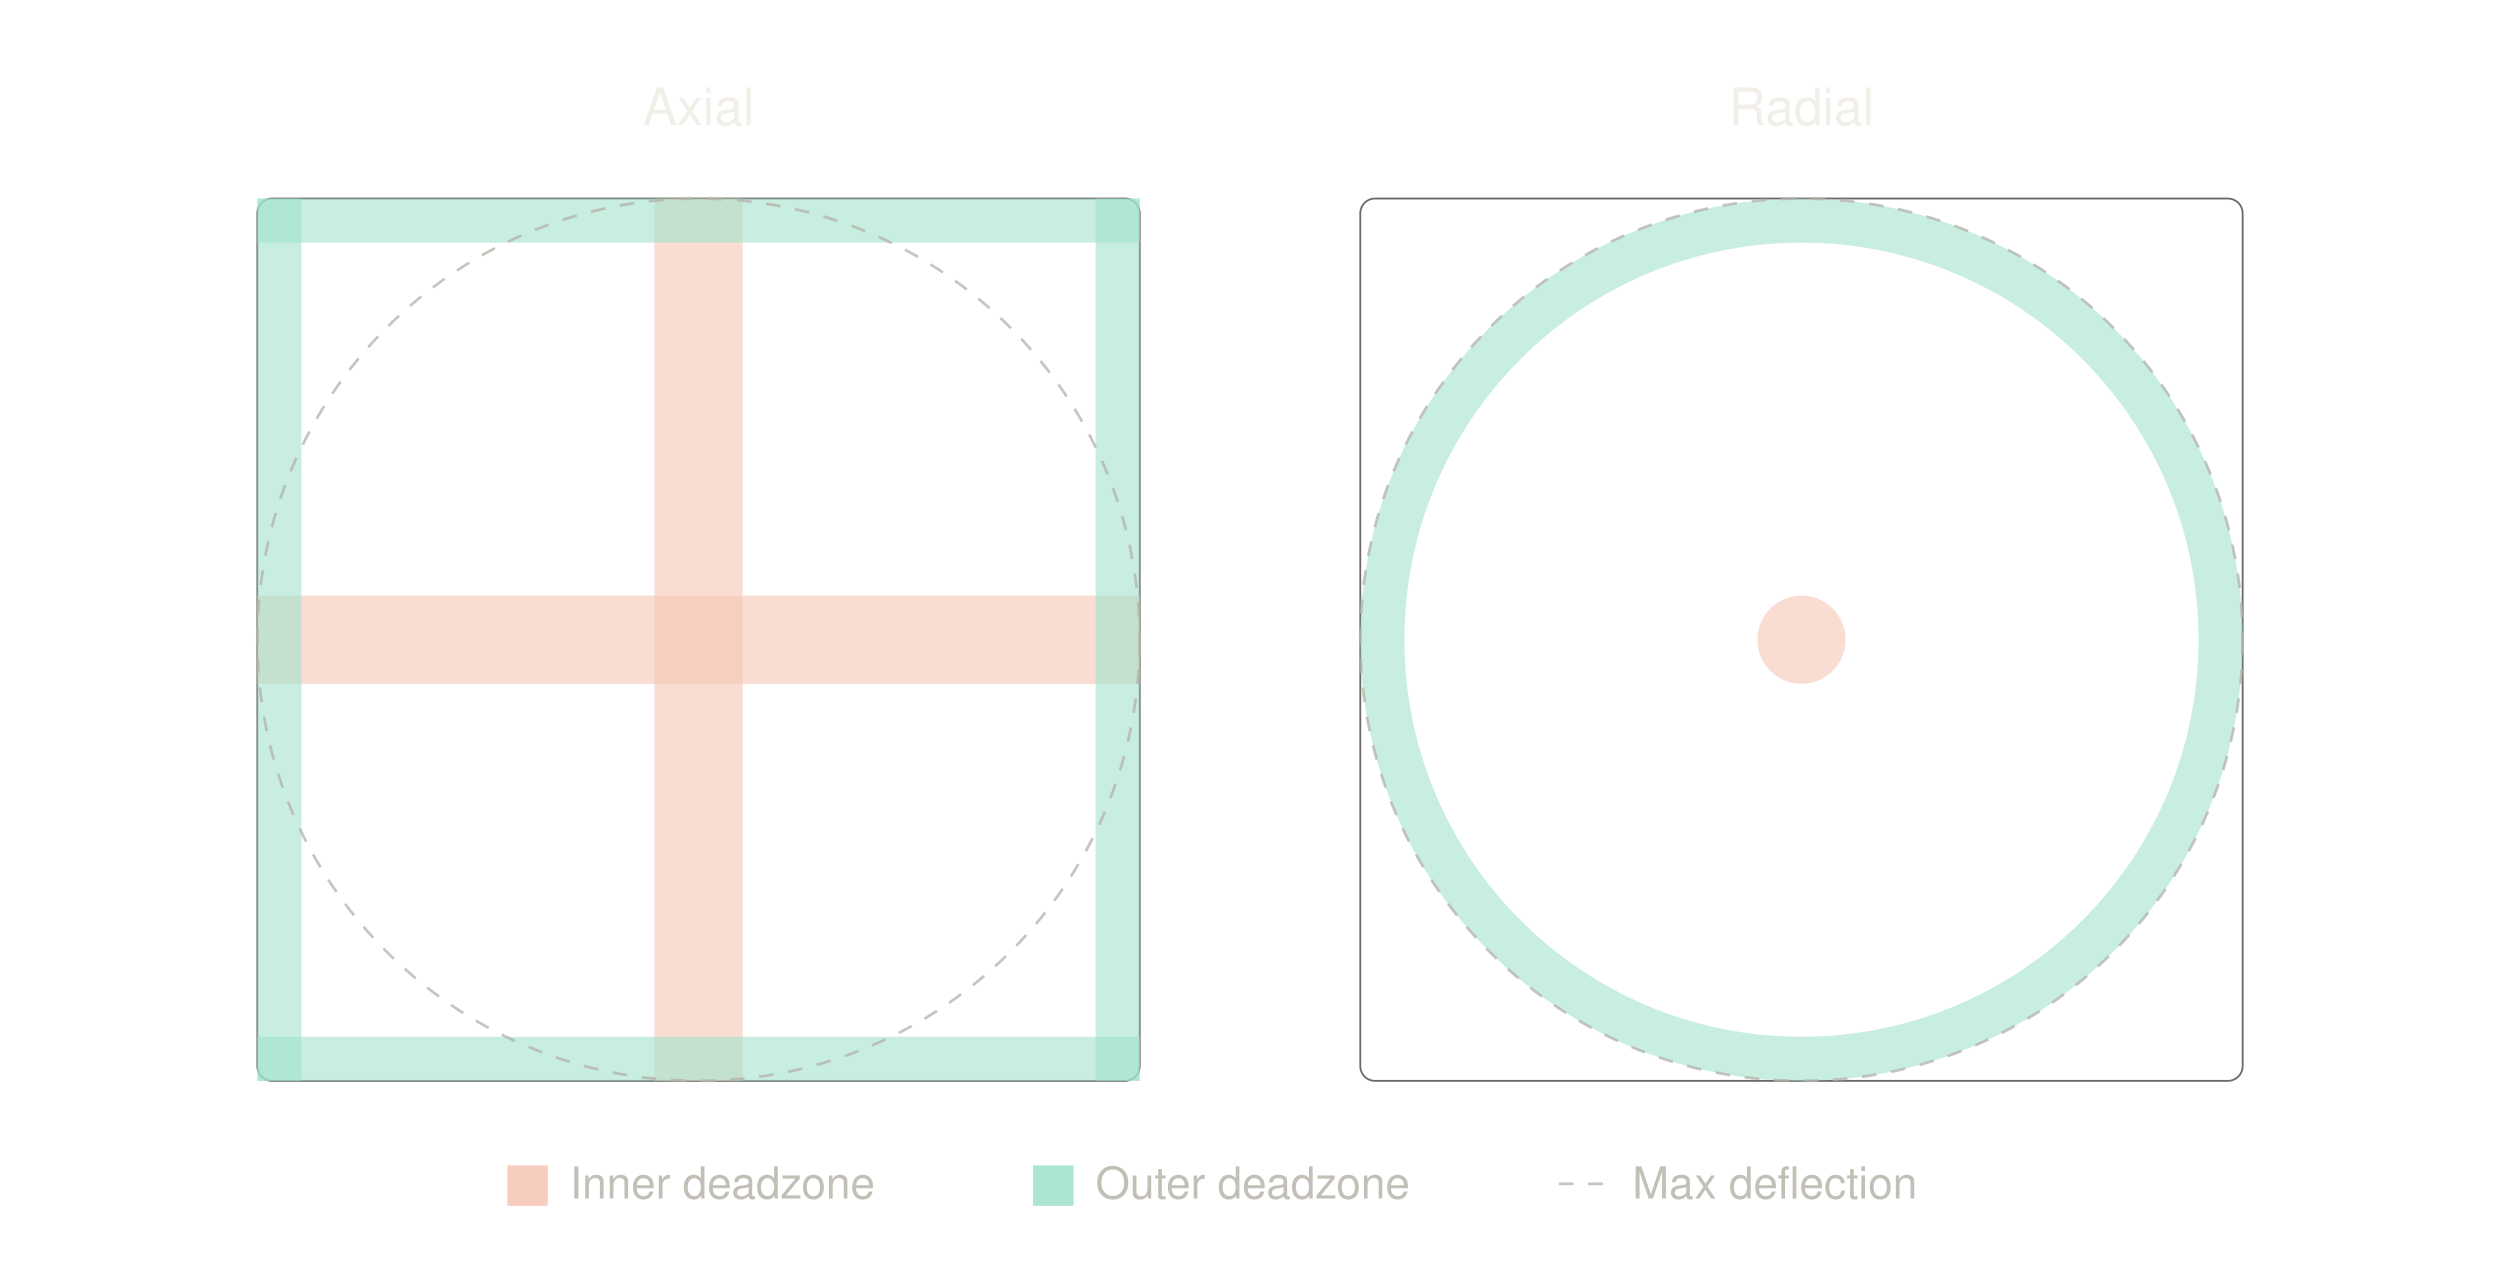
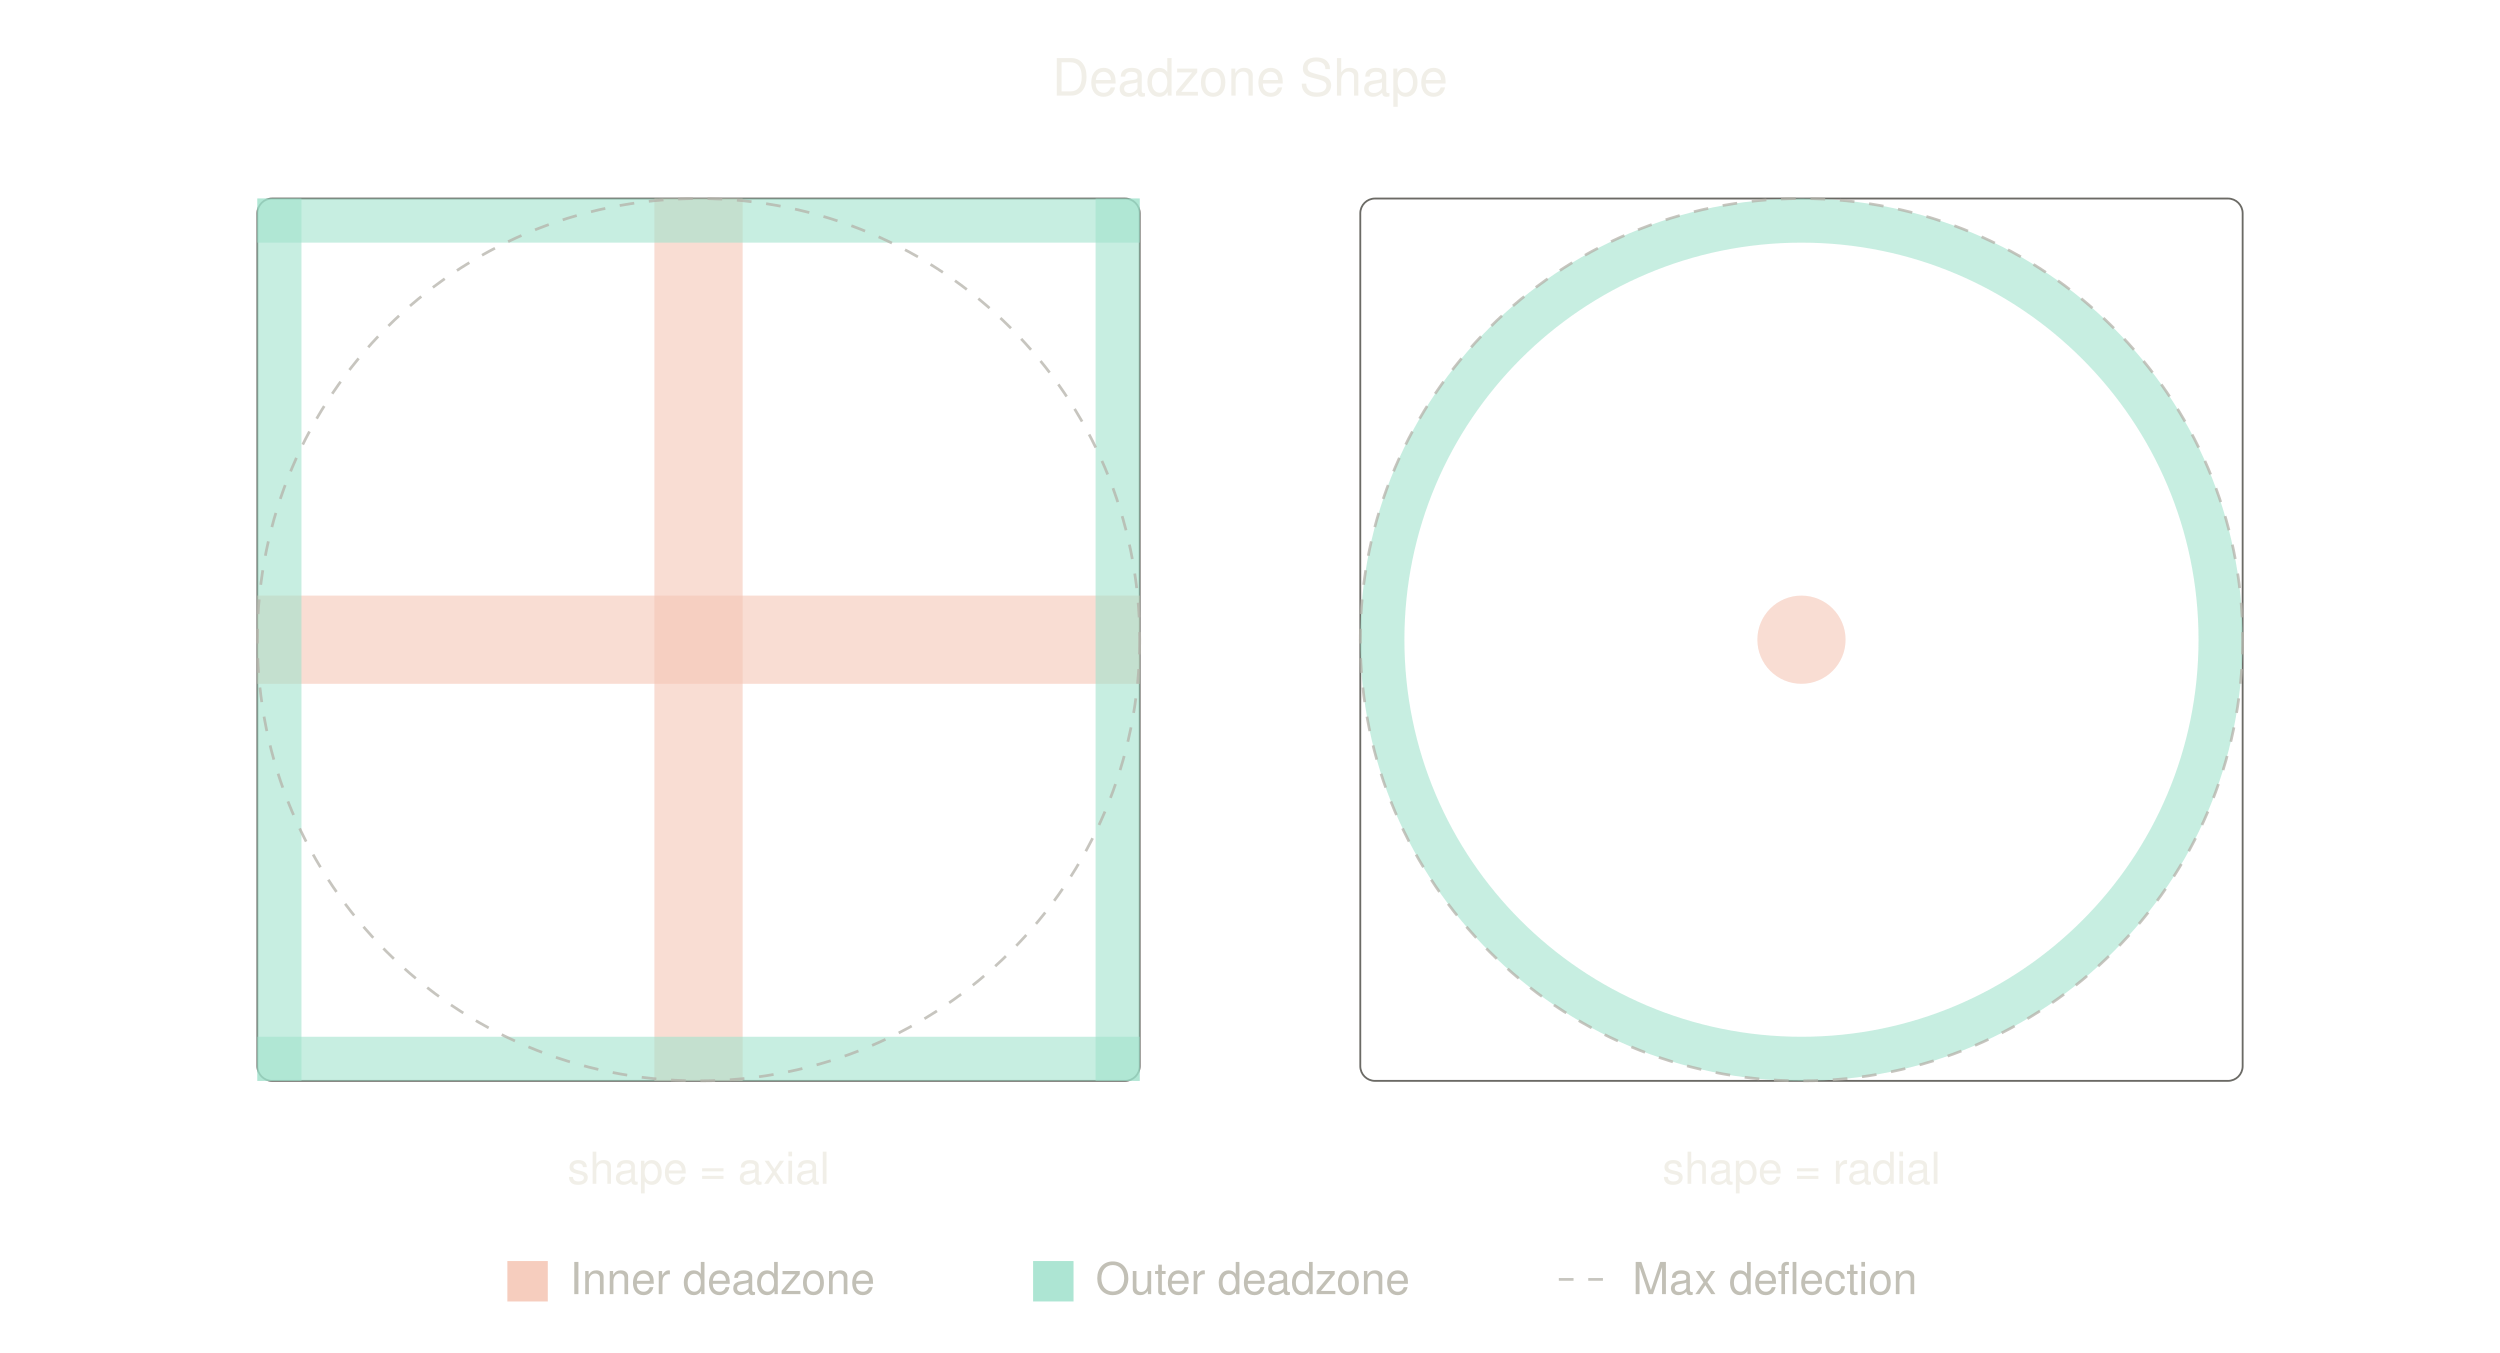
- <svg xmlns="http://www.w3.org/2000/svg" width="680" height="350" viewBox="0 0 680 350" role="img" aria-label="Axial and radial deadzone regions">
+ <svg xmlns="http://www.w3.org/2000/svg" width="680" height="368" viewBox="0 0 680 368" role="img" aria-label="Axial and radial deadzone regions">
  <style>
  text { font-family: -apple-system, BlinkMacSystemFont, "Segoe UI", Helvetica, Arial, sans-serif; }
  .title { font-size: 14px; font-weight: 500; fill: #F1EFE8; }
+   .caption { font-size: 12px; font-weight: 500; fill: #F1EFE8; }
  .label { font-size: 12px; font-weight: 400; fill: #C2C0B6; }
  .panel { fill: none; stroke: #6B6A65; stroke-width: 0.5; }
  .hair  { fill: none; stroke: #B4B2A9; stroke-width: 0.75; stroke-dasharray: 4 4; opacity: 0.75; }
  .inner { fill: #F5C4B3; opacity: 0.58; }
  .outer { fill: #9FE1CB; opacity: 0.58; }
  .ring  { fill: none; stroke: #9FE1CB; stroke-width: 12; opacity: 0.58; }
  .key-i { fill: #F5C4B3; opacity: 0.85; }
  .key-o { fill: #9FE1CB; opacity: 0.85; }
</style>
-   <text class="title" x="190" y="34" text-anchor="middle">Axial</text>
-   <text class="title" x="490" y="34" text-anchor="middle">Radial</text>
+   <text class="title" x="340" y="26" text-anchor="middle">Deadzone Shape</text>
  <rect class="panel" x="70" y="54" width="240" height="240" rx="4" />
  <rect class="inner" x="178" y="54" width="24" height="240" />
  <rect class="inner" x="70" y="162" width="240" height="24" />
  <rect class="outer" x="70" y="54" width="12" height="240" />
  <rect class="outer" x="298" y="54" width="12" height="240" />
  <rect class="outer" x="70" y="54" width="240" height="12" />
  <rect class="outer" x="70" y="282" width="240" height="12" />
  <circle class="hair" cx="190" cy="174" r="120" />
  <rect class="panel" x="370" y="54" width="240" height="240" rx="4" />
  <circle class="inner" cx="490" cy="174" r="12" />
  <circle class="ring" cx="490" cy="174" r="114" />
  <circle class="hair" cx="490" cy="174" r="120" />
-   <rect class="key-i" x="138" y="317" width="11" height="11" />
-   <text class="label" x="155" y="326">Inner deadzone</text>
-   <rect class="key-o" x="281" y="317" width="11" height="11" />
-   <text class="label" x="298" y="326">Outer deadzone</text>
-   <line class="hair" x1="424" y1="322" x2="438" y2="322" />
-   <text class="label" x="444" y="326">Max deflection</text>
+   <text class="caption" x="190" y="322" text-anchor="middle">shape = axial</text>
+   <text class="caption" x="490" y="322" text-anchor="middle">shape = radial</text>
+   <rect class="key-i" x="138" y="343" width="11" height="11" />
+   <text class="label" x="155" y="352">Inner deadzone</text>
+   <rect class="key-o" x="281" y="343" width="11" height="11" />
+   <text class="label" x="298" y="352">Outer deadzone</text>
+   <line class="hair" x1="424" y1="348" x2="438" y2="348" />
+   <text class="label" x="444" y="352">Max deflection</text>
</svg>
